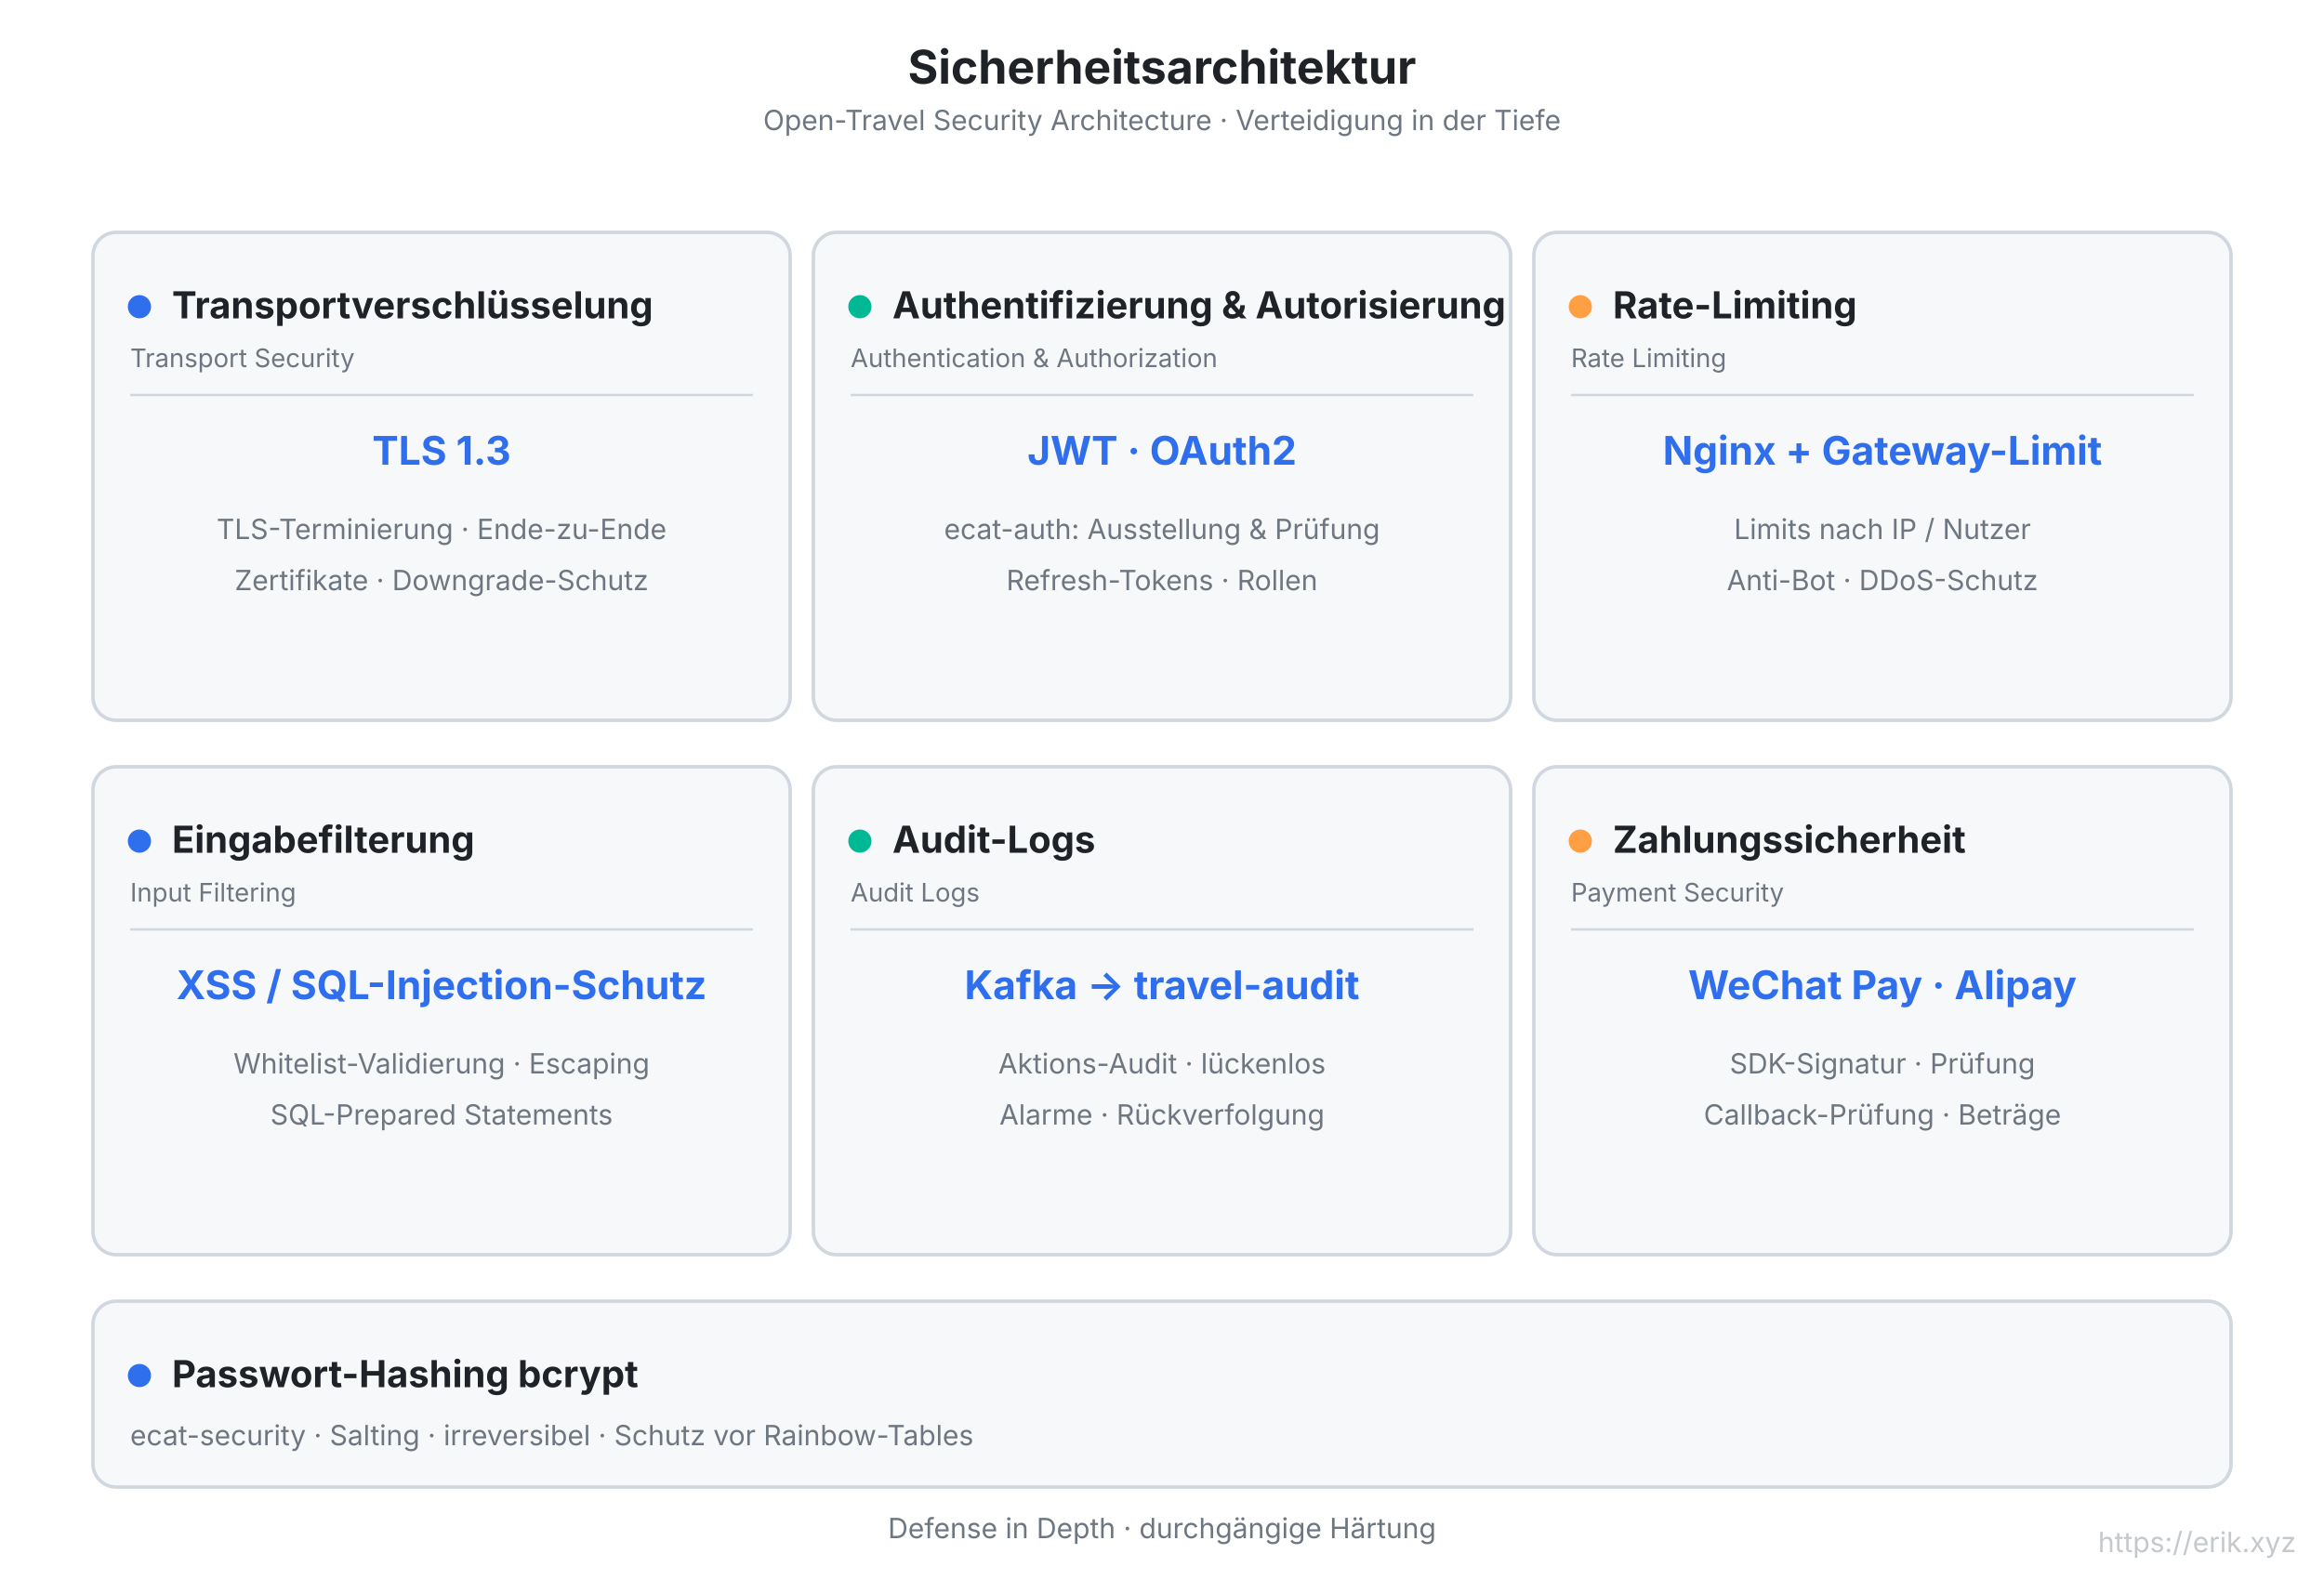
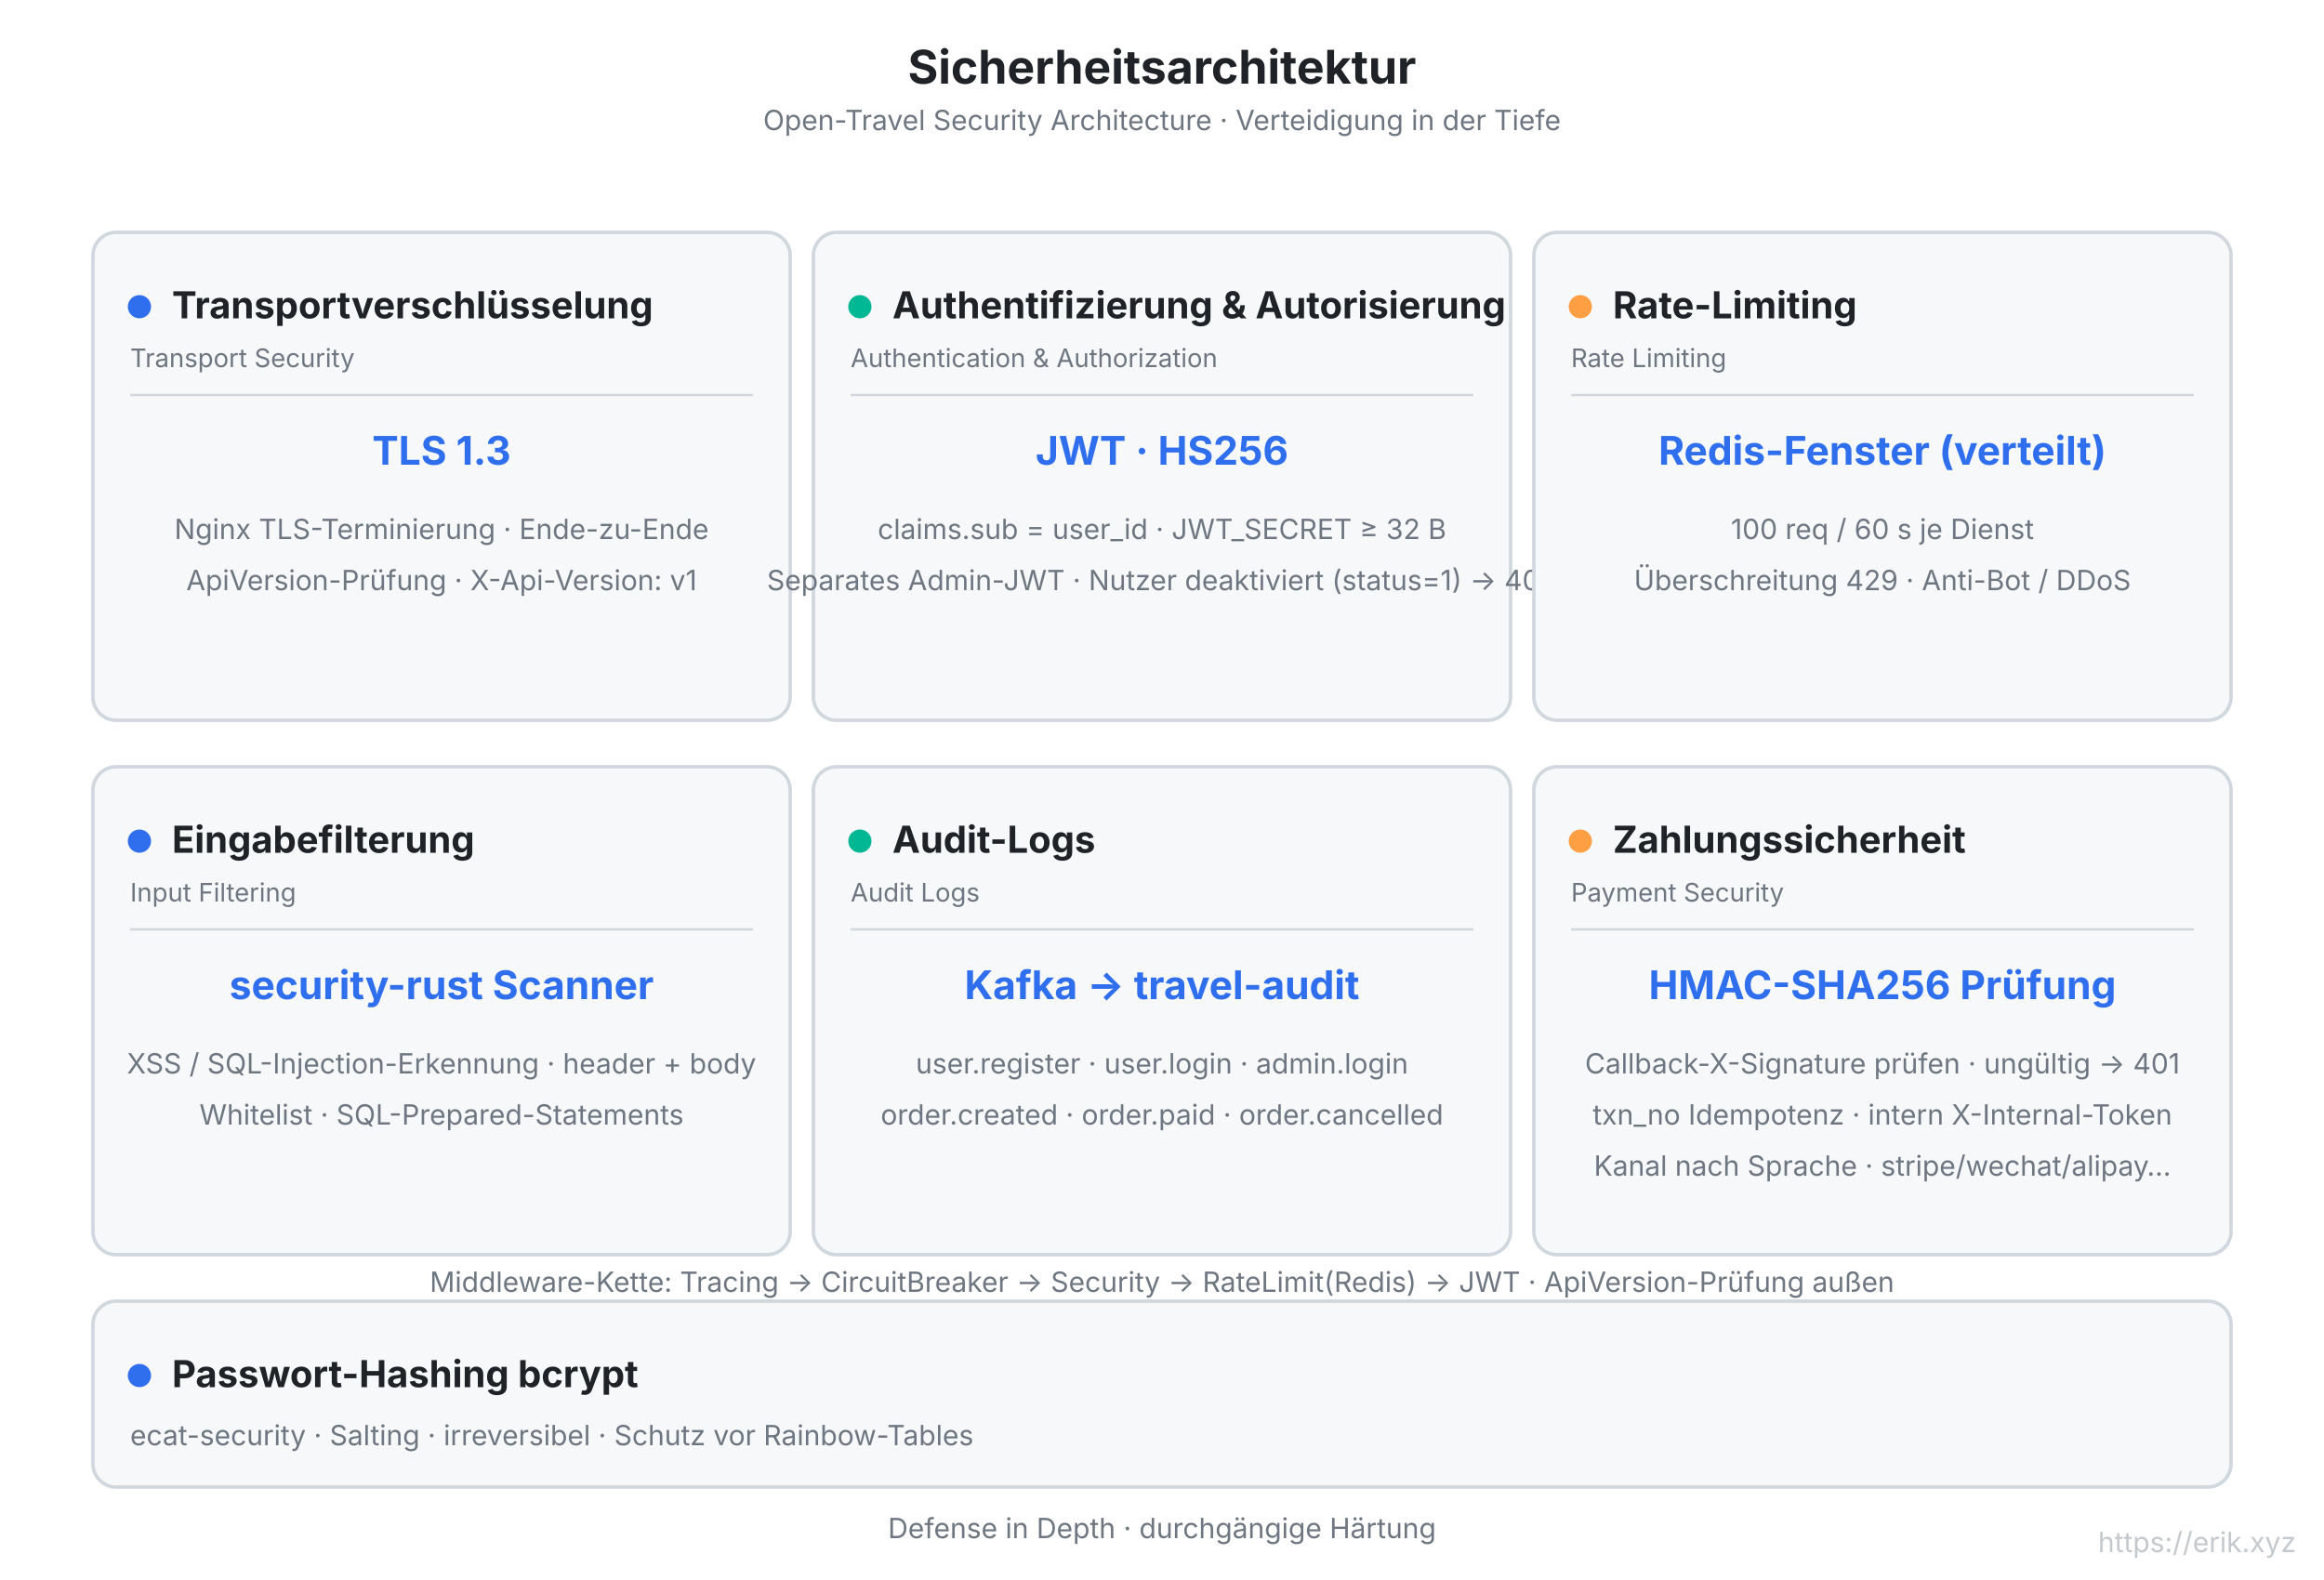
<svg xmlns="http://www.w3.org/2000/svg" width="1000" height="680" viewBox="0 0 1000 680">
  <defs>
    <style>
      text { font-family: system-ui, -apple-system, 'Segoe UI', sans-serif; }
      .t-title { font-size: 20px; font-weight: 700; fill: #1f2328; }
      .t-sub  { font-size: 12px; fill: #6e7781; }
      .t-h    { font-size: 16px; font-weight: 700; fill: #1f2328; }
      .t-eng  { font-size: 11px; fill: #6e7781; }
      .t-kw   { font-size: 17px; font-weight: 700; fill: #2f6fed; }
      .t-s    { font-size: 12px; fill: #6e7781; }
      .panel  { fill: #f6f8fa; stroke: #d0d7de; stroke-width: 1.5; rx: 10; }
      .line   { stroke: #d0d7de; stroke-width: 1; }
    </style>
  </defs>
  <rect width="1000" height="680" fill="#ffffff" />
  <text x="500" y="36" text-anchor="middle" class="t-title">Sicherheitsarchitektur</text>
  <text x="500" y="56" text-anchor="middle" class="t-sub">Open-Travel Security Architecture · Verteidigung in der Tiefe</text>
  <rect x="40" y="100" width="300" height="210" class="panel" />
  <circle cx="60" cy="132" r="5" fill="#2f6fed" />
  <text x="74" y="137" class="t-h">Transportverschlüsselung</text>
  <text x="56" y="158" class="t-eng">Transport Security</text>
  <line x1="56" y1="170" x2="324" y2="170" class="line" />
  <text x="190" y="200" text-anchor="middle" class="t-kw">TLS 1.3</text>
-   <text x="190" y="232" text-anchor="middle" class="t-s">TLS-Terminierung · Ende-zu-Ende</text>
-   <text x="190" y="254" text-anchor="middle" class="t-s">Zertifikate · Downgrade-Schutz</text>
+   <text x="190" y="232" text-anchor="middle" class="t-s">Nginx TLS-Terminierung · Ende-zu-Ende</text>
+   <text x="190" y="254" text-anchor="middle" class="t-s">ApiVersion-Prüfung · X-Api-Version: v1</text>
  <rect x="350" y="100" width="300" height="210" class="panel" />
  <circle cx="370" cy="132" r="5" fill="#00b894" />
  <text x="384" y="137" class="t-h">Authentifizierung &amp; Autorisierung</text>
  <text x="366" y="158" class="t-eng">Authentication &amp; Authorization</text>
  <line x1="366" y1="170" x2="634" y2="170" class="line" />
-   <text x="500" y="200" text-anchor="middle" class="t-kw">JWT · OAuth2</text>
-   <text x="500" y="232" text-anchor="middle" class="t-s">ecat-auth: Ausstellung &amp; Prüfung</text>
-   <text x="500" y="254" text-anchor="middle" class="t-s">Refresh-Tokens · Rollen</text>
+   <text x="500" y="200" text-anchor="middle" class="t-kw">JWT · HS256</text>
+   <text x="500" y="232" text-anchor="middle" class="t-s">claims.sub = user_id · JWT_SECRET ≥ 32 B</text>
+   <text x="500" y="254" text-anchor="middle" class="t-s">Separates Admin-JWT · Nutzer deaktiviert (status=1) → 403</text>
  <rect x="660" y="100" width="300" height="210" class="panel" />
  <circle cx="680" cy="132" r="5" fill="#ff9f43" />
  <text x="694" y="137" class="t-h">Rate-Limiting</text>
  <text x="676" y="158" class="t-eng">Rate Limiting</text>
  <line x1="676" y1="170" x2="944" y2="170" class="line" />
-   <text x="810" y="200" text-anchor="middle" class="t-kw">Nginx + Gateway-Limit</text>
-   <text x="810" y="232" text-anchor="middle" class="t-s">Limits nach IP / Nutzer</text>
-   <text x="810" y="254" text-anchor="middle" class="t-s">Anti-Bot · DDoS-Schutz</text>
+   <text x="810" y="200" text-anchor="middle" class="t-kw">Redis-Fenster (verteilt)</text>
+   <text x="810" y="232" text-anchor="middle" class="t-s">100 req / 60 s je Dienst</text>
+   <text x="810" y="254" text-anchor="middle" class="t-s">Überschreitung 429 · Anti-Bot / DDoS</text>
  <rect x="40" y="330" width="300" height="210" class="panel" />
  <circle cx="60" cy="362" r="5" fill="#2f6fed" />
  <text x="74" y="367" class="t-h">Eingabefilterung</text>
  <text x="56" y="388" class="t-eng">Input Filtering</text>
  <line x1="56" y1="400" x2="324" y2="400" class="line" />
-   <text x="190" y="430" text-anchor="middle" class="t-kw">XSS / SQL-Injection-Schutz</text>
-   <text x="190" y="462" text-anchor="middle" class="t-s">Whitelist-Validierung · Escaping</text>
-   <text x="190" y="484" text-anchor="middle" class="t-s">SQL-Prepared Statements</text>
+   <text x="190" y="430" text-anchor="middle" class="t-kw">security-rust Scanner</text>
+   <text x="190" y="462" text-anchor="middle" class="t-s">XSS / SQL-Injection-Erkennung · header + body</text>
+   <text x="190" y="484" text-anchor="middle" class="t-s">Whitelist · SQL-Prepared-Statements</text>
  <rect x="350" y="330" width="300" height="210" class="panel" />
  <circle cx="370" cy="362" r="5" fill="#00b894" />
  <text x="384" y="367" class="t-h">Audit-Logs</text>
  <text x="366" y="388" class="t-eng">Audit Logs</text>
  <line x1="366" y1="400" x2="634" y2="400" class="line" />
  <text x="500" y="430" text-anchor="middle" class="t-kw">Kafka → travel-audit</text>
-   <text x="500" y="462" text-anchor="middle" class="t-s">Aktions-Audit · lückenlos</text>
-   <text x="500" y="484" text-anchor="middle" class="t-s">Alarme · Rückverfolgung</text>
+   <text x="500" y="462" text-anchor="middle" class="t-s">user.register · user.login · admin.login</text>
+   <text x="500" y="484" text-anchor="middle" class="t-s">order.created · order.paid · order.cancelled</text>
  <rect x="660" y="330" width="300" height="210" class="panel" />
  <circle cx="680" cy="362" r="5" fill="#ff9f43" />
  <text x="694" y="367" class="t-h">Zahlungssicherheit</text>
  <text x="676" y="388" class="t-eng">Payment Security</text>
  <line x1="676" y1="400" x2="944" y2="400" class="line" />
-   <text x="810" y="430" text-anchor="middle" class="t-kw">WeChat Pay · Alipay</text>
-   <text x="810" y="462" text-anchor="middle" class="t-s">SDK-Signatur · Prüfung</text>
-   <text x="810" y="484" text-anchor="middle" class="t-s">Callback-Prüfung · Beträge</text>
+   <text x="810" y="430" text-anchor="middle" class="t-kw">HMAC-SHA256 Prüfung</text>
+   <text x="810" y="462" text-anchor="middle" class="t-s">Callback-X-Signature prüfen · ungültig → 401</text>
+   <text x="810" y="484" text-anchor="middle" class="t-s">txn_no Idempotenz · intern X-Internal-Token</text>
+   <text x="810" y="506" text-anchor="middle" class="t-s">Kanal nach Sprache · stripe/wechat/alipay…</text>
+   <text x="500" y="556" text-anchor="middle" class="t-s">Middleware-Kette: Tracing → CircuitBreaker → Security → RateLimit(Redis) → JWT · ApiVersion-Prüfung außen</text>
  <rect x="40" y="560" width="920" height="80" class="panel" />
  <circle cx="60" cy="592" r="5" fill="#2f6fed" />
  <text x="74" y="597" class="t-h">Passwort-Hashing bcrypt</text>
  <text x="56" y="622" class="t-s">ecat-security · Salting · irreversibel · Schutz vor Rainbow-Tables</text>
  <text x="500" y="662" text-anchor="middle" class="t-sub">Defense in Depth · durchgängige Härtung</text>
  <text x="988" y="668" text-anchor="end" font-size="12" fill="#8b949e" fill-opacity="0.5" font-family="system-ui, -apple-system, 'Segoe UI', sans-serif">https://erik.xyz</text>
</svg>
